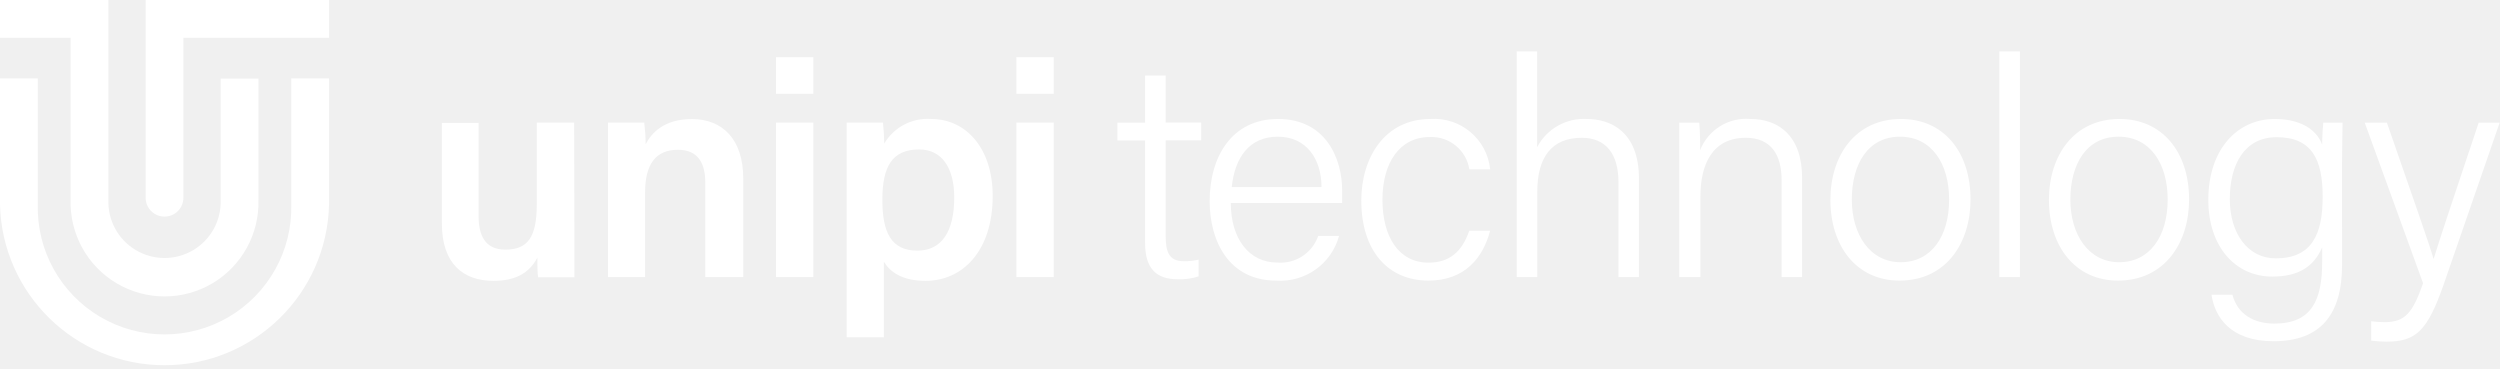
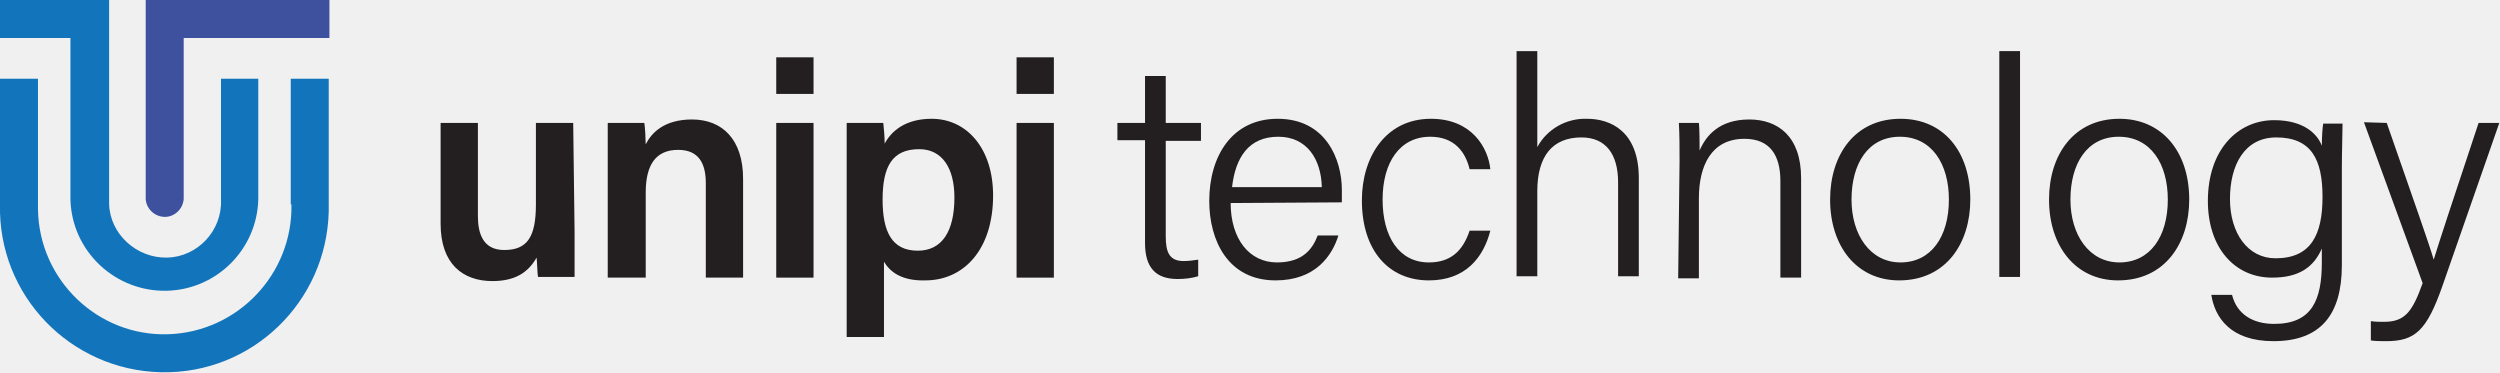
- <svg xmlns="http://www.w3.org/2000/svg" viewBox="0 0 297.75 43.93">
-   <defs>
-     <style>.cls-1{fill:#fff;}</style>
-   </defs>
-   <g id="Layer_2" data-name="Layer 2">
-     <g id="Layer_1-2" data-name="Layer 1">
-       <path class="cls-1" d="M34.69,24.34a15.1,15.1,0,1,1-30.19,0v-15H0v15a19.6,19.6,0,0,0,39.19,0v-15h-4.5Z" />
-       <path class="cls-1" d="M8.41,23.78a11.19,11.19,0,1,0,22.37,0V9.36h-4.5V23.78a6.69,6.69,0,1,1-13.37,0V0H0V4.5H8.41Z" />
-       <path class="cls-1" d="M17.35,0V23.4a2.25,2.25,0,1,0,4.49,0V4.5H39.19V0H17.35Z" />
-       <path class="cls-1" d="M68.41,27.66c0,1.78,0,3.9,0,5.36H64.09C64,32.53,64,31.5,64,30.68c-1,1.92-2.71,2.77-5.24,2.77-3.54,0-6.13-2-6.13-6.81v-12H57V25.73c0,2.16.68,4,3.17,4,2.68,0,3.76-1.45,3.76-5.42V14.6h4.45Z" />
-       <path class="cls-1" d="M72.41,19.24c0-1.58,0-3.26,0-4.64h4.32a23.45,23.45,0,0,1,.17,2.58c.67-1.31,2.16-3,5.5-3,3.62,0,6.12,2.37,6.12,7.09V33H84V21.77c0-2.31-.83-3.93-3.27-3.93-2.6,0-3.9,1.68-3.9,5.09V33H72.41Z" />
-       <path class="cls-1" d="M92.42,6.81h4.45v4.36H92.42Zm0,7.79h4.45V33H92.42Z" />
-       <path class="cls-1" d="M105.27,31.17v9h-4.43V19.06c0-1.5,0-3,0-4.46h4.32a23.46,23.46,0,0,1,.15,2.5,6,6,0,0,1,5.58-2.93c4.18,0,7.34,3.5,7.34,9.17,0,6.53-3.57,10.11-8,10.11C107.44,33.45,106,32.38,105.27,31.17Zm8.38-7.65c0-3.56-1.5-5.72-4.17-5.72-3.21,0-4.39,2-4.39,6,0,3.8,1,6.05,4.16,6.05C112.18,29.86,113.65,27.53,113.65,23.52Z" />
-       <path class="cls-1" d="M121.05,6.81h4.45v4.36h-4.45Zm0,7.79h4.45V33h-4.45Z" />
-       <path class="cls-1" d="M133.08,14.61h3.3V9h2.45v5.59h4.23v2.12h-4.23v11.4c0,1.94.44,3,2.15,3a6.8,6.8,0,0,0,1.77-.19v2a7.19,7.19,0,0,1-2.49.34c-2.58,0-3.88-1.32-3.88-4.31V16.73h-3.3Z" />
-       <path class="cls-1" d="M146.59,24.18c0,4.28,2.19,7.09,5.53,7.09A4.75,4.75,0,0,0,157,28.1h2.48A7.24,7.24,0,0,1,152,33.42c-5.68,0-7.93-4.76-7.93-9.45,0-5.35,2.67-9.8,8.14-9.8,5.78,0,7.64,4.83,7.64,8.5,0,.53,0,1,0,1.51Zm10.8-1.9c0-3.36-1.81-6-5.2-6s-5.12,2.46-5.49,6Z" />
-       <path class="cls-1" d="M177.47,27.48c-.83,3.2-3,5.94-7.34,5.94-4.8,0-8-3.52-8-9.54,0-5.11,2.8-9.71,8.24-9.71a6.7,6.7,0,0,1,7.11,6H175a4.57,4.57,0,0,0-4.71-3.85c-3.6,0-5.64,3.07-5.64,7.47s1.93,7.49,5.48,7.49c2.51,0,4-1.3,4.86-3.8Z" />
-       <path class="cls-1" d="M183.07,6.12V17.53A6.29,6.29,0,0,1,189,14.17c2.76,0,6.2,1.46,6.2,7.11V33h-2.44V21.72c0-3.4-1.5-5.31-4.38-5.31-3.48,0-5.29,2.21-5.29,6.42V33h-2.45V6.12Z" />
-       <path class="cls-1" d="M200,19.24c0-1.61,0-3.18,0-4.63h2.38c.08.57.13,2.75.1,3.28a5.9,5.9,0,0,1,6-3.72c3.34,0,6.15,2,6.15,7V33h-2.44V21.46c0-3-1.24-5.05-4.26-5.05-4,0-5.41,3.18-5.41,7V33H200Z" />
-       <path class="cls-1" d="M234.69,23.76c0,5.19-2.92,9.66-8.46,9.66-5.1,0-8.23-4.08-8.23-9.61,0-5.33,3-9.64,8.42-9.64C231.41,14.17,234.69,18,234.69,23.76Zm-14.14,0c0,4.21,2.19,7.47,5.82,7.47s5.77-3.05,5.77-7.47c0-4.24-2.06-7.48-5.85-7.48S220.55,19.49,220.55,23.8Z" />
-       <path class="cls-1" d="M238.12,33V6.12h2.45V33Z" />
-       <path class="cls-1" d="M260.72,23.76c0,5.19-2.93,9.66-8.47,9.66-5.09,0-8.22-4.08-8.22-9.61,0-5.33,3-9.64,8.42-9.64C257.43,14.17,260.72,18,260.72,23.76Zm-14.14,0c0,4.21,2.19,7.47,5.81,7.47s5.78-3.05,5.78-7.47c0-4.24-2.06-7.48-5.85-7.48S246.58,19.49,246.58,23.8Z" />
-       <path class="cls-1" d="M278.94,31.55c0,5.88-2.53,9.09-8.16,9.09-5.14,0-7-2.88-7.39-5.54h2.49c.61,2.29,2.49,3.44,5,3.44,4.5,0,5.69-2.88,5.69-7.35V29.47c-1,2.24-2.73,3.47-5.95,3.47-4.4,0-7.61-3.58-7.61-9.13,0-6.09,3.51-9.64,7.9-9.64,3.63,0,5.19,1.71,5.66,3.07,0-1,.09-2.21.13-2.63H279c0,.85-.07,3.55-.07,5.32Zm-13.37-7.84c0,4.14,2.18,7.06,5.47,7.06,4.31,0,5.59-2.87,5.59-7.33s-1.29-7.1-5.48-7.1C267.3,16.34,265.57,19.61,265.57,23.71Z" />
-       <path class="cls-1" d="M284.28,14.61c3.37,9.73,5,14.31,5.56,16.24h0c.67-2.17,2.06-6.4,5.37-16.24h2.5L291,34c-1.91,5.41-3.26,6.69-6.77,6.69a14.14,14.14,0,0,1-1.82-.12V38.26a11.56,11.56,0,0,0,1.59.11c2.5,0,3.36-1.17,4.59-4.63l-6.95-19.13Z" />
+ <svg xmlns="http://www.w3.org/2000/svg" version="1.1" id="Vrstva_1" x="0px" y="0px" viewBox="0 0 362 53.9" style="enable-background:new 0 0 362 53.9;" xml:space="preserve">
+   <style type="text/css">
+ 	.st0{fill:#1275BC;}
+ 	.st1{fill:#3D519E;}
+ 	.st2{fill:#231F20;}
+ </style>
+   <g id="Layer_2">
+     <g id="Layer_1-2">
+       <path class="st0" d="M42.2,29.6c0.2,10.1-7.8,18.5-17.9,18.8S5.7,40.6,5.5,30.4c0-0.3,0-0.6,0-0.9V11.4H0v18.2    c-0.3,13.2,10.2,24,23.3,24.3c13.2,0.3,24-10.2,24.3-23.3c0-0.3,0-0.7,0-1V11.4h-5.5V29.6z" />
+       <path class="st0" d="M10.2,28.9c0.2,7.5,6.5,13.4,14,13.2c7.2-0.2,13-6,13.2-13.2V11.4H32v17.5c0.2,4.5-3.4,8.3-7.8,8.4    s-8.3-3.4-8.4-7.8c0-0.2,0-0.4,0-0.6V0H0v5.5h10.2V28.9z" />
+       <path class="st1" d="M21.1,0v28.5c-0.1,1.5,1.1,2.8,2.6,2.9c1.5,0.1,2.8-1.1,2.9-2.6c0-0.1,0-0.2,0-0.3v-23h21.1V0H21.1z" />
+       <path class="st2" d="M83.2,33.6c0,2.2,0,4.7,0,6.5h-5.3c-0.1-0.6-0.1-1.8-0.2-2.8c-1.3,2.3-3.3,3.4-6.4,3.4    c-4.3,0-7.5-2.5-7.5-8.3V17.8h5.4v13.5c0,2.6,0.8,4.9,3.8,4.9c3.3,0,4.6-1.8,4.6-6.6V17.8h5.4L83.2,33.6z" />
+       <path class="st2" d="M88,23.4c0-1.9,0-4,0-5.6h5.3c0.1,0.6,0.2,2.4,0.2,3.1c0.8-1.6,2.6-3.6,6.7-3.6c4.4,0,7.4,2.9,7.4,8.6v14.3    h-5.4V26.5c0-2.8-1-4.8-4-4.8c-3.2,0-4.7,2.1-4.7,6.2v12.3H88V23.4z" />
+       <path class="st2" d="M112.4,8.3h5.4v5.3h-5.4V8.3z M112.4,17.8h5.4v22.4h-5.4V17.8z" />
+       <path class="st2" d="M128,37.9v10.9h-5.4V23.2c0-1.8,0-3.6,0-5.4h5.3c0.1,1,0.2,2,0.2,3c1-1.9,3.1-3.6,6.8-3.6    c5.1,0,8.9,4.3,8.9,11.1c0,7.9-4.3,12.3-9.8,12.3C130.6,40.7,128.9,39.4,128,37.9z M138.2,28.6c0-4.3-1.8-7-5.1-7    c-3.9,0-5.3,2.5-5.3,7.3c0,4.6,1.3,7.4,5.1,7.4C136.4,36.3,138.2,33.5,138.2,28.6L138.2,28.6z" />
+       <path class="st2" d="M147.2,8.3h5.4v5.3h-5.4V8.3z M147.2,17.8h5.4v22.4h-5.4V17.8z" />
+       <path class="st2" d="M161.8,17.8h4V11h3v6.8h5.1v2.6h-5.1v13.8c0,2.3,0.5,3.6,2.6,3.6c0.7,0,1.4-0.1,2.1-0.2V40    c-1,0.3-2,0.4-3,0.4c-3.1,0-4.7-1.6-4.7-5.2V20.3h-4L161.8,17.8z" />
+       <path class="st2" d="M178.2,29.4c0,5.2,2.7,8.6,6.7,8.6c3.9,0,5.2-2.1,5.9-3.9h3c-0.9,2.9-3.3,6.5-9.1,6.5    c-6.9,0-9.6-5.8-9.6-11.5c0-6.5,3.3-11.9,9.9-11.9c7,0,9.3,5.9,9.3,10.3c0,0.6,0,1.3,0,1.8L178.2,29.4z M191.4,27.1    c-0.1-4.1-2.2-7.3-6.3-7.3c-4.3,0-6.2,3-6.7,7.3H191.4z" />
+       <path class="st2" d="M215.8,33.4c-1,3.9-3.6,7.2-8.9,7.2c-5.8,0-9.7-4.3-9.7-11.6c0-6.2,3.4-11.8,10-11.8c6,0,8.3,4.3,8.6,7.3h-3    c-0.6-2.5-2.2-4.7-5.7-4.7c-4.4,0-6.9,3.7-6.9,9.1s2.4,9.1,6.7,9.1c3.1,0,4.9-1.6,5.9-4.6H215.8z" />
+       <path class="st2" d="M222.6,7.4v13.9c1.4-2.6,4.2-4.2,7.2-4.1c3.4,0,7.5,1.8,7.5,8.6v14.2h-3V26.4c0-4.1-1.8-6.5-5.3-6.5    c-4.2,0-6.4,2.7-6.4,7.8v12.3h-3V7.4H222.6z" />
+       <path class="st2" d="M243.2,23.4c0-2,0-3.9-0.1-5.6h2.9c0.1,0.7,0.1,3.3,0.1,4c0.9-2.1,2.8-4.5,7.2-4.5c4.1,0,7.5,2.4,7.5,8.5    v14.4h-3v-14c0-3.7-1.5-6.1-5.2-6.1c-4.8,0-6.6,3.9-6.6,8.6v11.6h-3L243.2,23.4z" />
+       <path class="st2" d="M285.3,28.9c0,6.3-3.5,11.7-10.3,11.7c-6.2,0-10-5-10-11.7c0-6.5,3.6-11.7,10.2-11.7    C281.4,17.2,285.3,21.9,285.3,28.9z M268.1,28.9c0,5.1,2.7,9.1,7.1,9.1s7-3.7,7-9.1c0-5.2-2.5-9.1-7.1-9.1S268.1,23.7,268.1,28.9    L268.1,28.9z" />
+       <path class="st2" d="M289.5,40.1V7.4h3v32.7H289.5z" />
+       <path class="st2" d="M317,28.9c0,6.3-3.5,11.7-10.3,11.7c-6.2,0-10-5-10-11.7c0-6.5,3.6-11.7,10.2-11.7    C313,17.2,317,21.9,317,28.9z M299.8,28.9c0,5.1,2.7,9.1,7.1,9.1s7-3.7,7-9.1c0-5.2-2.5-9.1-7.1-9.1S299.8,23.7,299.8,28.9    L299.8,28.9z" />
+       <path class="st2" d="M339.1,38.4c0,7.2-3.1,11-9.9,11c-6.3,0-8.5-3.5-9-6.7h3c0.7,2.8,3,4.2,6.1,4.2c5.5,0,6.9-3.5,6.9-8.9v-2    c-1.2,2.7-3.3,4.2-7.2,4.2c-5.4,0-9.3-4.3-9.3-11.1c0-7.4,4.3-11.7,9.6-11.7c4.4,0,6.3,2.1,6.9,3.7c0-1.2,0.1-2.7,0.2-3.2h2.8    c0,1-0.1,4.3-0.1,6.5L339.1,38.4z M322.9,28.8c0,5,2.6,8.6,6.6,8.6c5.2,0,6.8-3.5,6.8-8.9s-1.6-8.6-6.7-8.6    C325,19.9,322.9,23.9,322.9,28.8z" />
+       <path class="st2" d="M345.6,17.8c4.1,11.8,6.1,17.4,6.8,19.8h0c0.8-2.6,2.5-7.8,6.5-19.8h3l-8.2,23.5c-2.3,6.6-4,8.1-8.2,8.1    c-0.7,0-1.5,0-2.2-0.1v-2.8c0.6,0.1,1.3,0.1,1.9,0.1c3,0,4.1-1.4,5.6-5.6l-8.5-23.3L345.6,17.8z" />
    </g>
  </g>
</svg>
